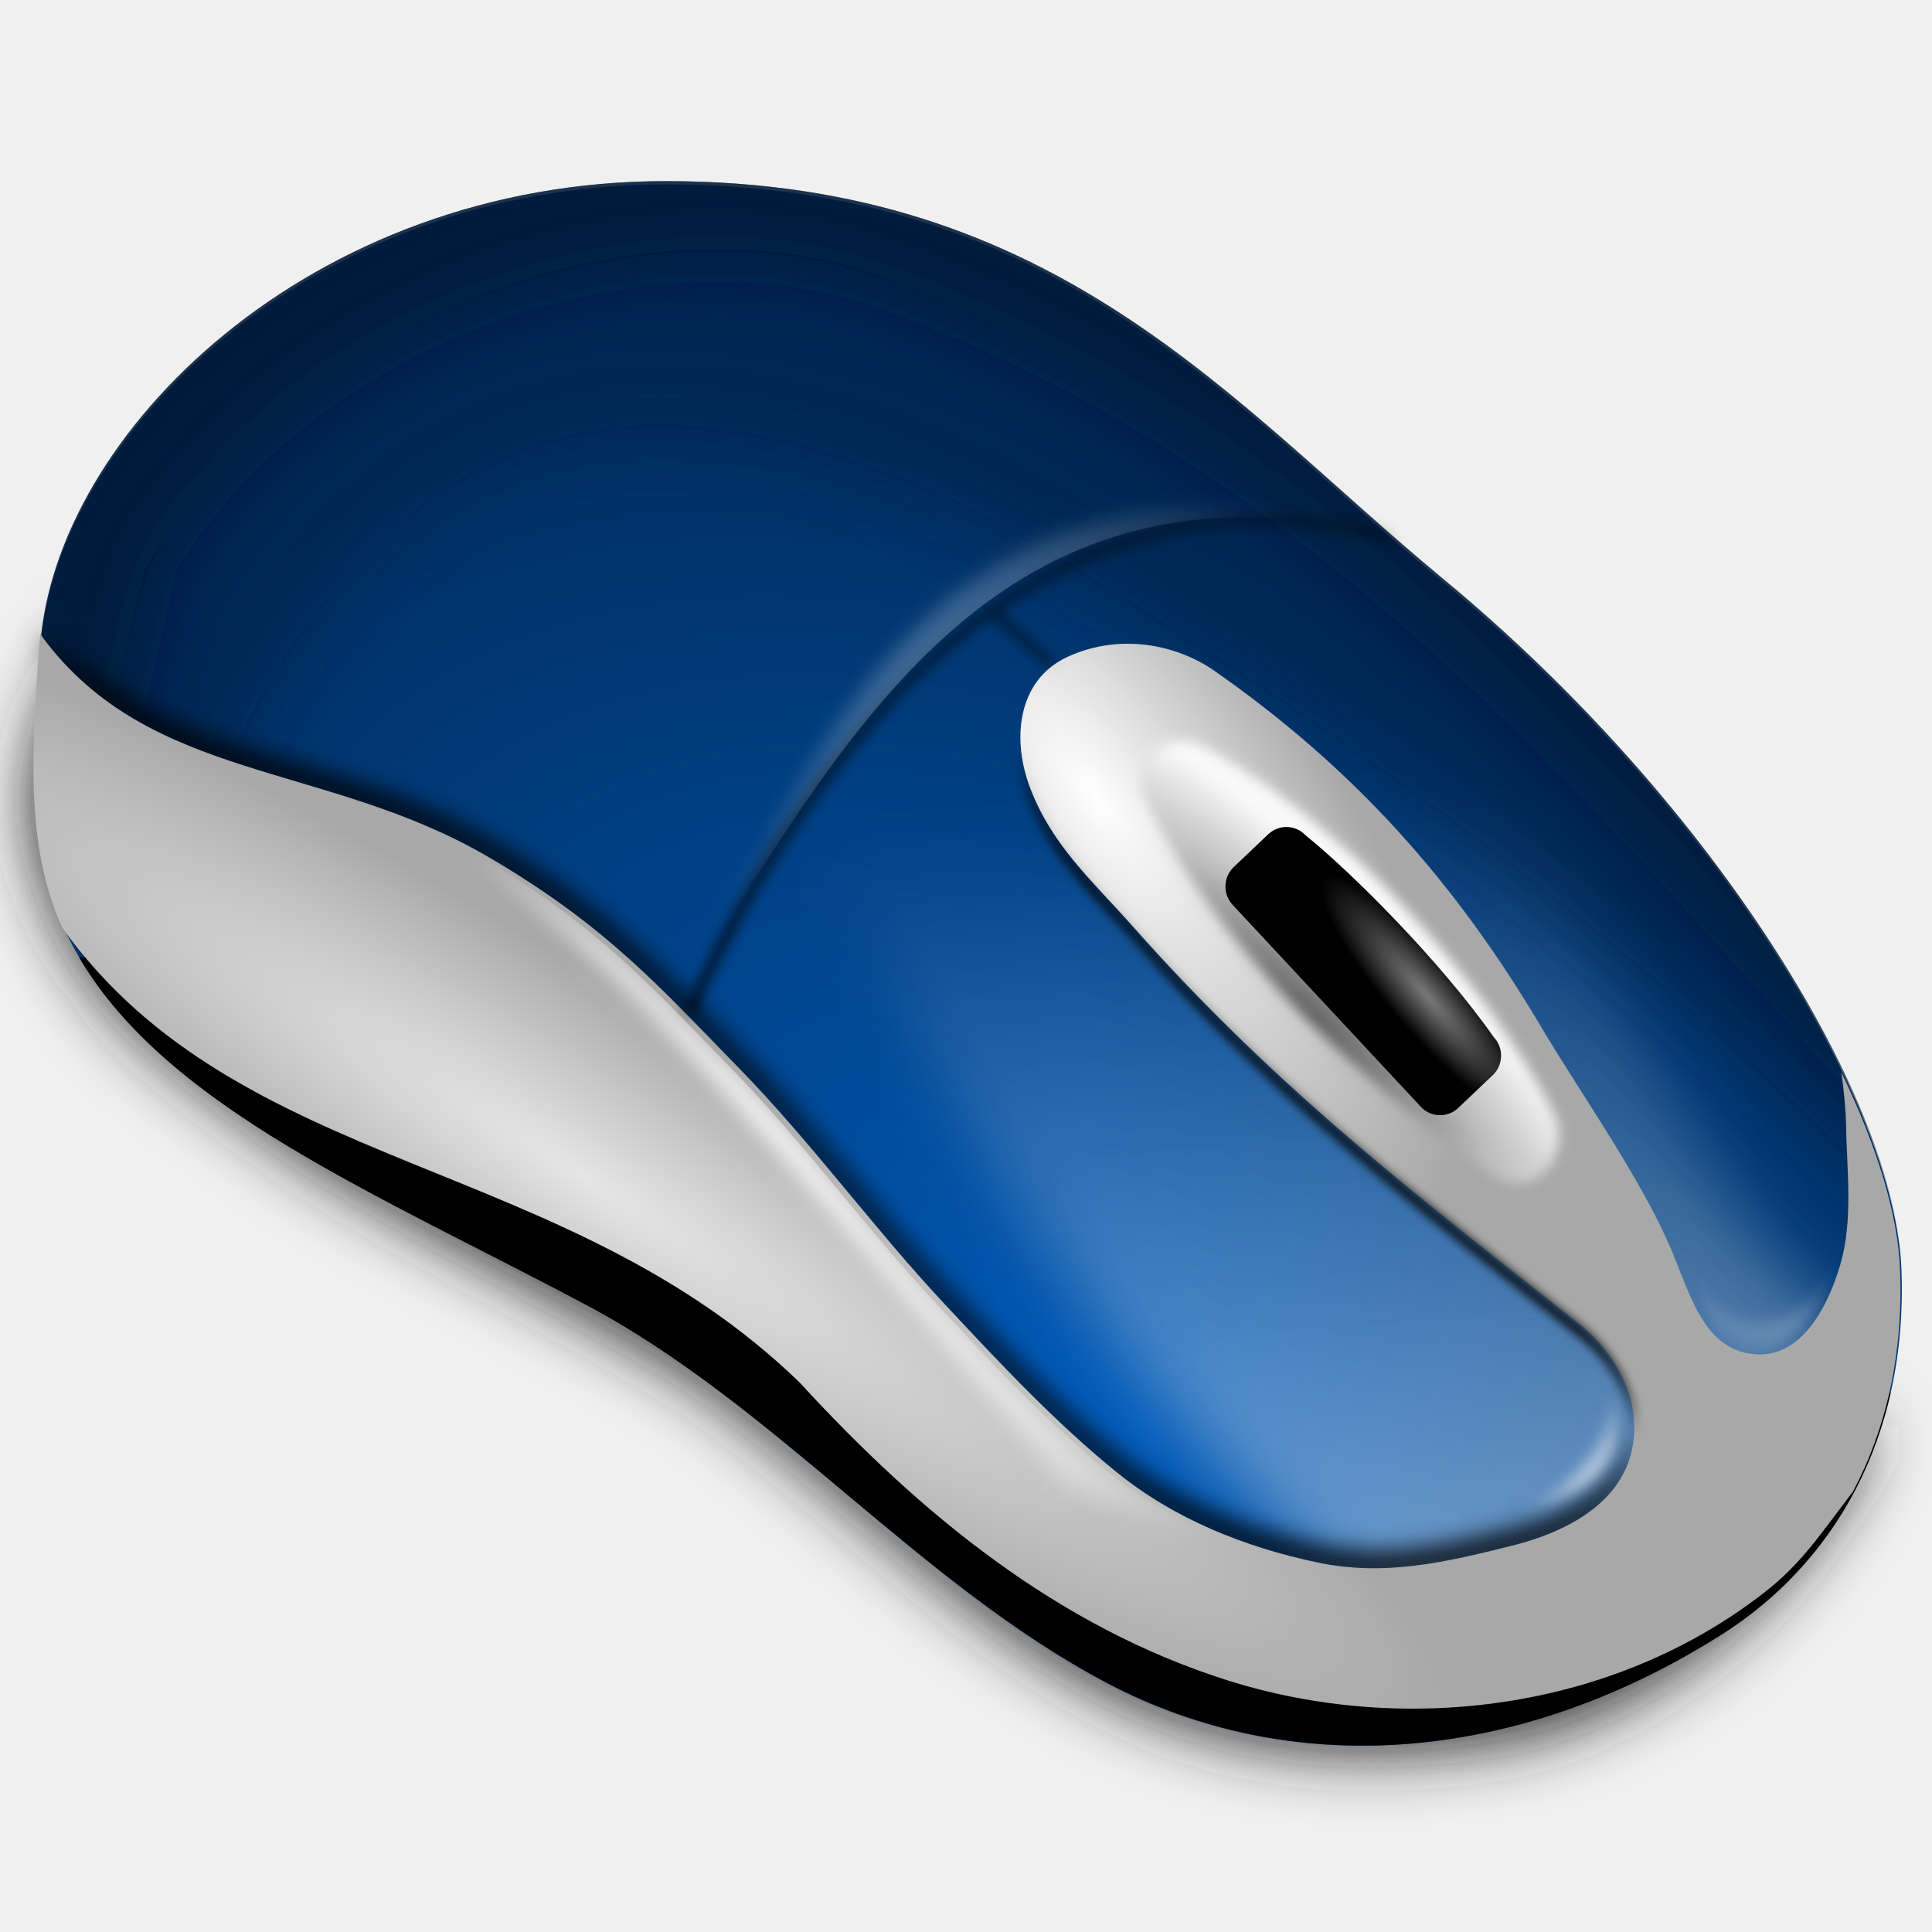
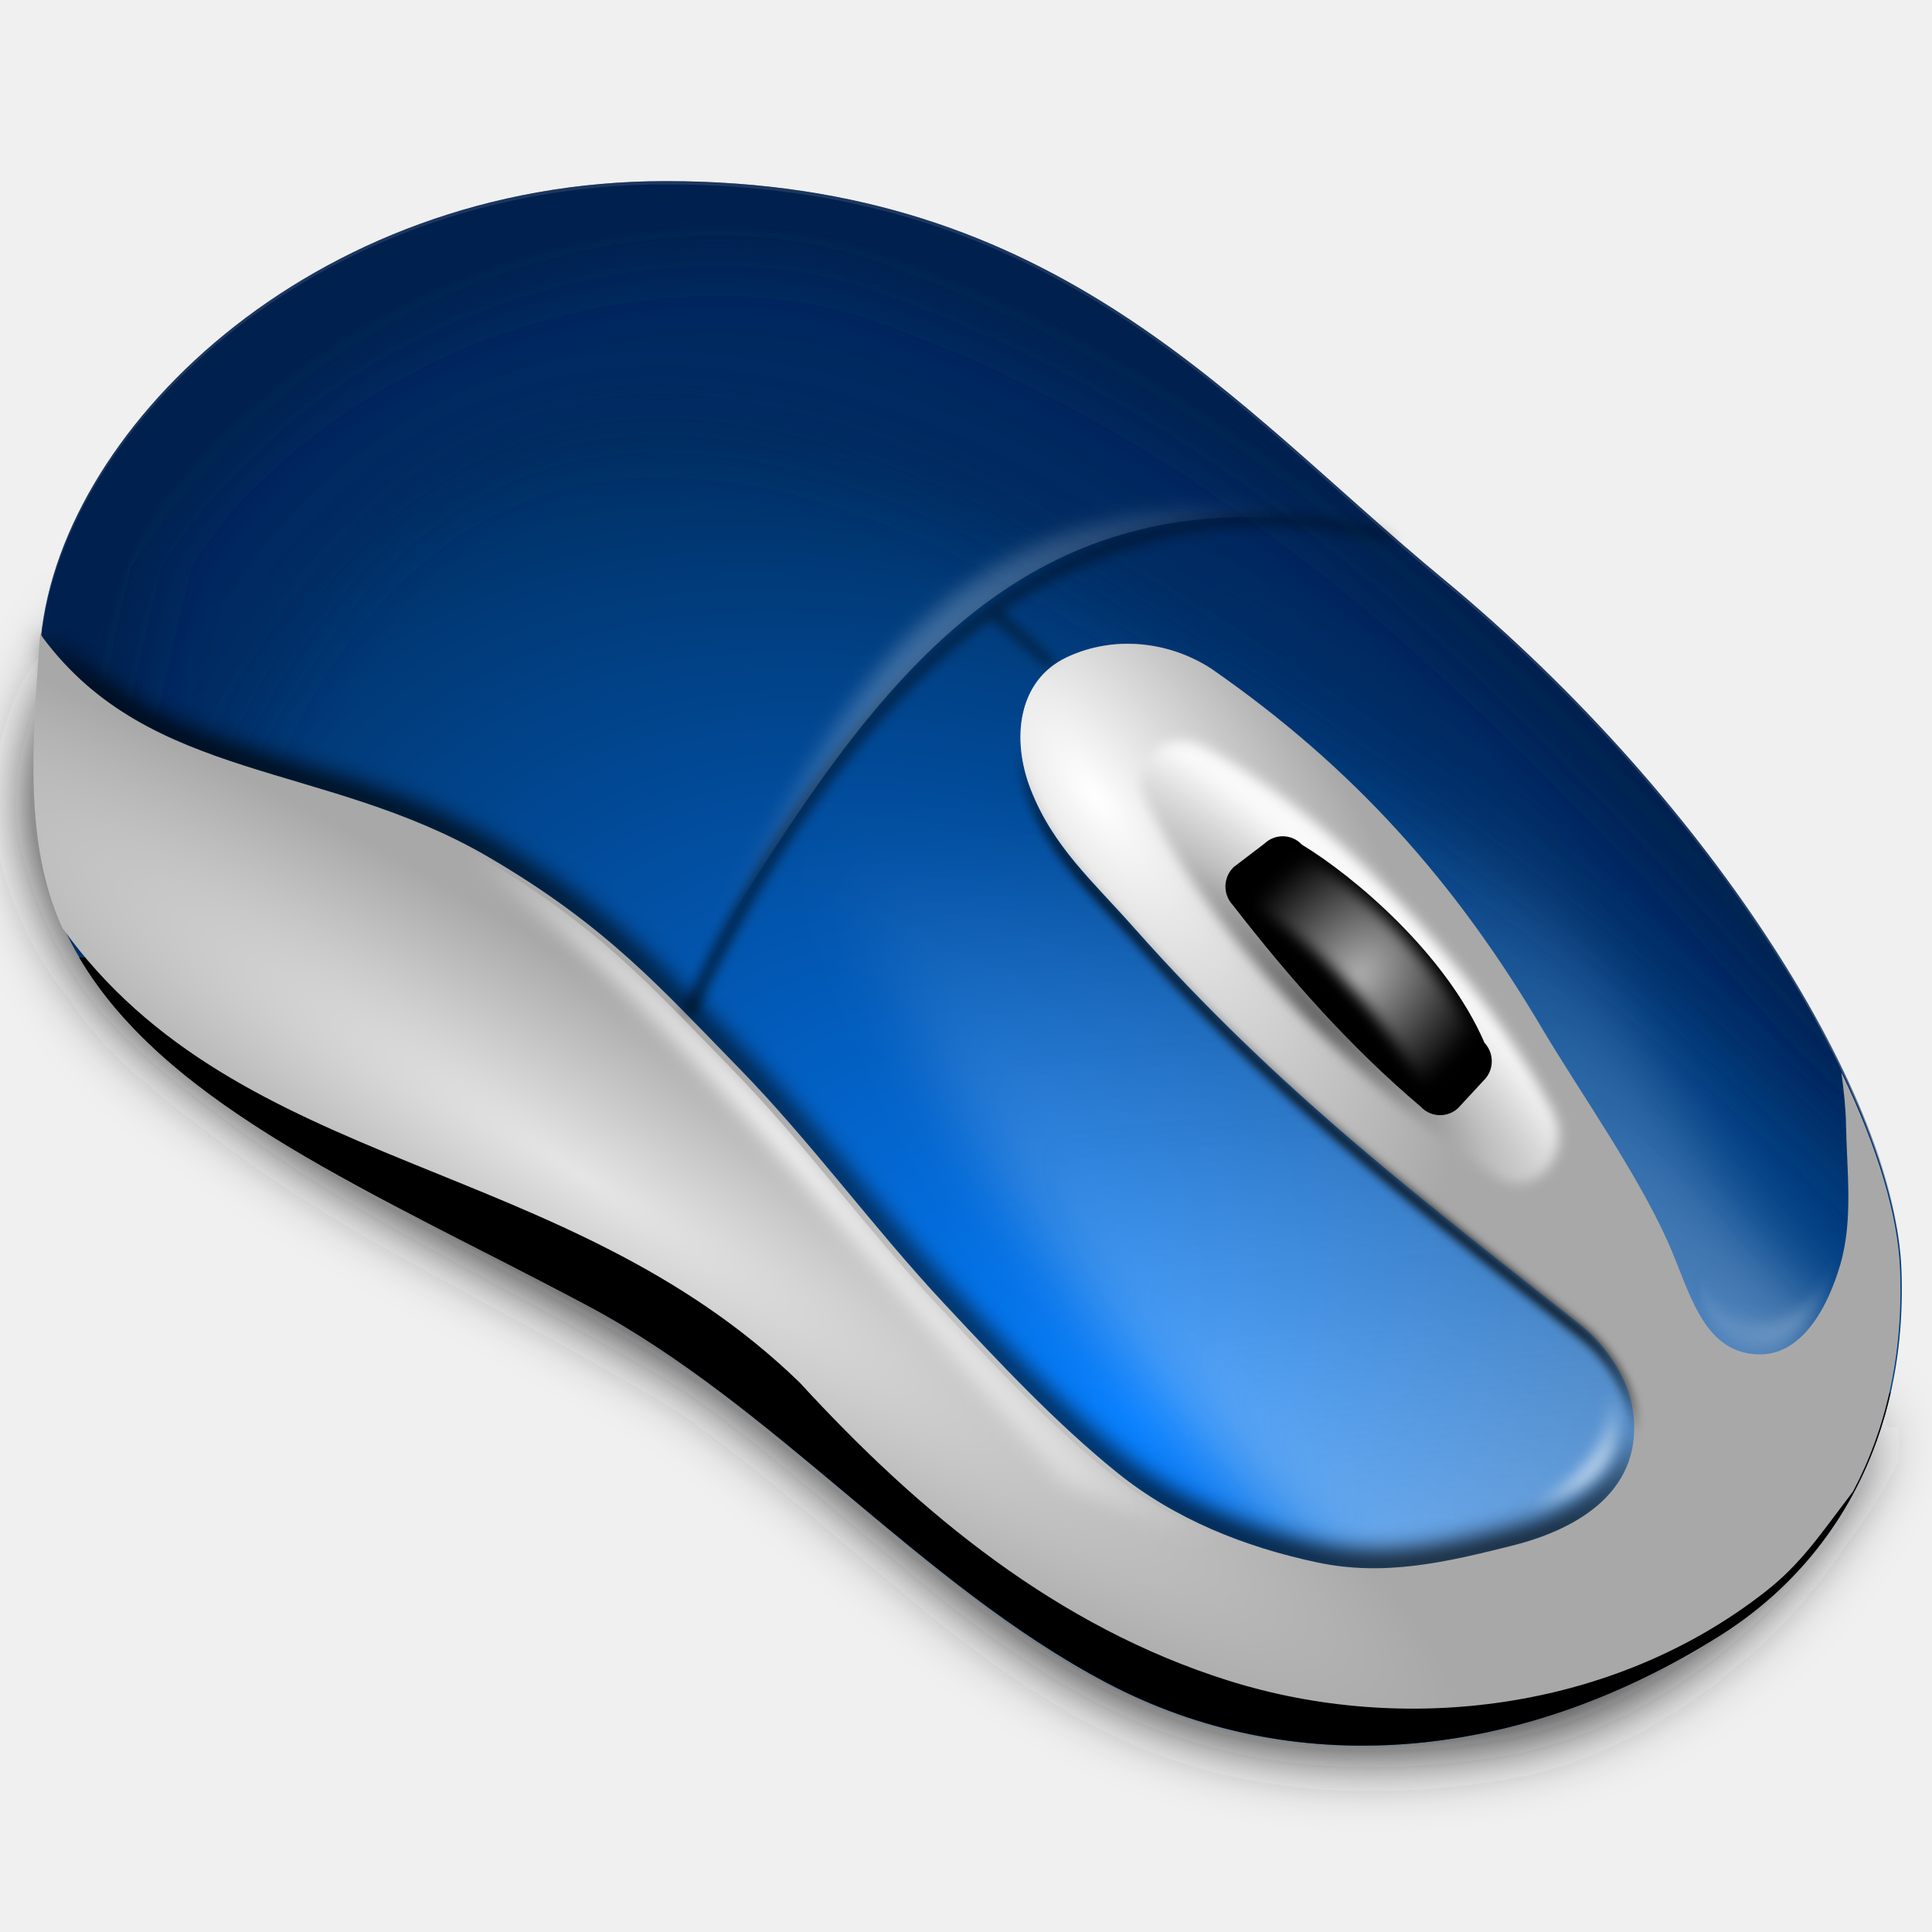
<svg xmlns="http://www.w3.org/2000/svg" xmlns:xlink="http://www.w3.org/1999/xlink" id="svg2" width="128" height="128" version="1.0">
  <defs id="defs5">
    <linearGradient id="linearGradient5068">
      <stop style="stop-color:#ffffff;stop-opacity:1;" offset="0" id="stop5070" />
      <stop style="stop-color:#ffffff;stop-opacity:0;" offset="1" id="stop5072" />
    </linearGradient>
    <linearGradient id="linearGradient4946">
      <stop style="stop-color:#ffffff;stop-opacity:1;" offset="0" id="stop4948" />
      <stop style="stop-color:#ffffff;stop-opacity:0;" offset="1" id="stop4950" />
    </linearGradient>
    <linearGradient id="linearGradient4688">
      <stop style="stop-color:#ffffff;stop-opacity:1;" offset="0" id="stop4690" />
      <stop style="stop-color:#fcfcfc;stop-opacity:0" offset="1" id="stop4692" />
-     </linearGradient>
-     <linearGradient id="linearGradient4672">
-       <stop style="stop-color:#ffffff;stop-opacity:1;" offset="0" id="stop4674" />
-       <stop style="stop-color:#ffffff;stop-opacity:0;" offset="1" id="stop4676" />
    </linearGradient>
    <linearGradient id="linearGradient4591">
      <stop style="stop-color:#ffffff;stop-opacity:1;" offset="0" id="stop4593" />
      <stop style="stop-color:#ffffff;stop-opacity:0;" offset="1" id="stop4595" />
    </linearGradient>
    <linearGradient id="linearGradient4461">
      <stop id="stop4463" offset="0" style="stop-color:#5a5a5a;stop-opacity:1;" />
      <stop style="stop-color:#bebebe;stop-opacity:1;" offset="0.5" id="stop4467" />
      <stop id="stop4465" offset="1" style="stop-color:#f9f9f9;stop-opacity:1;" />
    </linearGradient>
    <linearGradient id="linearGradient4254">
      <stop style="stop-color:#040404;stop-opacity:0.662;" offset="0" id="stop4256" />
      <stop style="stop-color:#000000;stop-opacity:0;" offset="1" id="stop4258" />
    </linearGradient>
    <linearGradient id="linearGradient4238">
-       <stop style="stop-color:#005ab9;stop-opacity:1;" offset="0" id="stop4240" />
+       <stop style="stop-color:#047eff;stop-opacity:1;" offset="0" id="stop4240" />
      <stop style="stop-color:#002f62;stop-opacity:1;" offset="1" id="stop4242" />
    </linearGradient>
    <linearGradient id="linearGradient4230">
      <stop style="stop-color:#ffffff;stop-opacity:1;" offset="0" id="stop4232" />
      <stop style="stop-color:#ffffff;stop-opacity:0;" offset="1" id="stop4234" />
    </linearGradient>
    <linearGradient id="linearGradient3147">
      <stop style="stop-color:#e5e5e5;stop-opacity:1;" offset="0" id="stop3149" />
      <stop style="stop-color:#a8a8a8;stop-opacity:1;" offset="1" id="stop3151" />
    </linearGradient>
    <filter id="filter4209">
      <feGaussianBlur stdDeviation="3.043" id="feGaussianBlur4211" />
    </filter>
    <clipPath clipPathUnits="userSpaceOnUse" id="clipPath4224">
      <path id="path4226" d="M 210.89,49.403 C 217.78,64.274 237.296,71.992 257.174,82.463 C 273.732,91.185 286.562,106.882 303.111,115.524 C 319.24,123.946 339.057,122.79 357.399,111.348 C 367.339,105.147 373.991,94.159 373.408,79.331 C 372.874,65.163 357.433,39.241 332.769,19.06 C 314.27,3.924 298.794,-15.674 264.135,-15.674 C 232.563,-15.674 210.083,6.529 208.802,25.043 C 208.242,33.138 207.499,42.085 210.89,49.403 z " style="fill:#00316e;fill-opacity:1;fill-rule:evenodd;stroke:none;stroke-width:0.4;stroke-linecap:butt;stroke-linejoin:miter;stroke-miterlimit:4;stroke-dasharray:none;stroke-opacity:1" />
    </clipPath>
    <filter id="filter4250">
      <feGaussianBlur stdDeviation="0.536" id="feGaussianBlur4252" />
    </filter>
    <filter id="filter4391">
      <feGaussianBlur stdDeviation="0.824" id="feGaussianBlur4393" />
    </filter>
    <filter id="filter4447">
      <feGaussianBlur stdDeviation="0.419" id="feGaussianBlur4449" />
    </filter>
    <filter id="filter4577">
      <feGaussianBlur stdDeviation="0.653" id="feGaussianBlur4579" />
    </filter>
    <filter id="filter4631">
      <feGaussianBlur stdDeviation="0.923" id="feGaussianBlur4633" />
    </filter>
    <clipPath clipPathUnits="userSpaceOnUse" id="clipPath4639">
      <path id="path4641" d="M 176.107,54.967 C 176.048,55.436 176.014,55.908 175.982,56.373 C 175.422,64.469 174.654,73.43 178.044,80.748 C 179.933,84.824 182.793,88.356 186.326,91.561 C 187.094,91.739 187.86,91.885 188.638,91.998 C 211.262,95.281 227.536,103.592 243.263,120.561 C 253.9,132.038 266.062,141.948 281.169,146.654 C 296.722,151.5 315.189,149.308 328.65,138.879 C 331.824,136.42 333.391,134.029 336.419,130.092 C 339.315,124.68 340.871,118.154 340.576,110.654 C 340.399,105.977 338.609,100.014 335.388,93.404 C 335.602,95.009 335.771,96.551 335.794,97.904 C 335.866,101.991 336.445,106.306 335.294,110.217 C 334.231,113.833 331.945,118.284 327.919,118.092 C 323.036,117.859 321.936,112.42 320.044,108.248 C 317.319,102.235 312.511,95.488 309.081,89.833 C 301.27,76.689 292.202,66.677 279.669,58.061 C 275.942,55.66 271.043,55.124 266.888,57.061 C 262.542,59.086 261.974,64.254 263.701,68.623 C 265.685,73.644 269.163,76.626 272.794,80.686 C 285.604,95.002 298.332,104.559 312.294,115.498 C 314.536,117.255 316.55,120.202 316.951,122.967 C 317.951,129.861 312.351,133.333 306.263,134.842 C 300.5,136.271 295.025,137.565 289.044,136.311 C 282.645,134.969 276.451,132.54 271.326,128.436 C 265.839,124.042 260.9,118.796 256.044,113.654 C 249.744,106.984 244.3,99.521 237.857,92.998 C 231.012,86.069 226.186,80.584 215.701,74.529 C 201.304,66.216 185.838,67.991 176.326,55.342 C 176.246,55.219 176.177,55.096 176.107,54.967 z " style="fill:url(#radialGradient4643);fill-opacity:1;fill-rule:evenodd;stroke:none;stroke-width:1px;stroke-linecap:butt;stroke-linejoin:miter;stroke-opacity:1" />
    </clipPath>
    <radialGradient xlink:href="#linearGradient3147" id="radialGradient4643" gradientUnits="userSpaceOnUse" gradientTransform="matrix(0.9345265,0.5912311,-0.1008873,0.159467,3.744988,-78.70821)" cx="255.837" cy="187.2" fx="255.837" fy="187.2" r="82.561" />
    <radialGradient xlink:href="#linearGradient4591" id="radialGradient4645" gradientUnits="userSpaceOnUse" gradientTransform="matrix(0.8660254,-0.5,1.022973,1.771842,117.6853,-70.40122)" cx="19.813" cy="104.047" fx="19.813" fy="104.047" r="33.078" />
    <filter id="filter4728">
      <feGaussianBlur stdDeviation="2.919" id="feGaussianBlur4730" />
    </filter>
    <radialGradient xlink:href="#linearGradient4591" id="radialGradient4732" gradientUnits="userSpaceOnUse" gradientTransform="matrix(0.8660254,-0.5,1.022973,1.771842,117.6853,-70.40122)" cx="19.813" cy="104.047" fx="19.813" fy="104.047" r="33.078" />
    <filter id="filter4778">
      <feGaussianBlur stdDeviation="1.008" id="feGaussianBlur4780" />
    </filter>
    <filter id="filter4932">
      <feGaussianBlur stdDeviation="0.824" id="feGaussianBlur4934" />
    </filter>
    <clipPath clipPathUnits="userSpaceOnUse" id="clipPath4942">
      <path style="opacity:0.161;fill:#ffffff;fill-opacity:1;fill-rule:evenodd;stroke:none;stroke-width:1px;stroke-linecap:butt;stroke-linejoin:miter;stroke-opacity:1;filter:url(#filter4778)" d="M 308.087,84.793 C 308.13,57.817 323.591,30.857 368.129,46.405 C 335.709,40.636 322.519,62.894 308.087,84.793 z " id="path4944" />
    </clipPath>
    <radialGradient xlink:href="#linearGradient4946" id="radialGradient4952" cx="337.76" cy="55.92" fx="337.76" fy="55.92" r="30.021" gradientTransform="matrix(0.8813559,-0.665933,0.4238552,0.5247865,12.64822,255.9515)" gradientUnits="userSpaceOnUse" />
    <filter x="-0.1" width="1.201" y="-0.091" height="1.181" id="filter5076">
      <feGaussianBlur stdDeviation="0.568" id="feGaussianBlur5078" />
    </filter>
    <filter id="filter5102">
      <feGaussianBlur stdDeviation="2.991" id="feGaussianBlur5104" />
    </filter>
    <radialGradient xlink:href="#linearGradient4238" id="radialGradient5127" gradientUnits="userSpaceOnUse" gradientTransform="matrix(0.5063199,-0.6738664,1.061737,0.7977524,-9.684153,187.4823)" cx="262.32" cy="141.605" fx="262.32" fy="141.605" r="82.562" />
    <linearGradient xlink:href="#linearGradient4688" id="linearGradient5129" gradientUnits="userSpaceOnUse" gradientTransform="translate(13.78023,4.921511)" x1="312.94" y1="224.073" x2="299.756" y2="62.698" />
    <radialGradient xlink:href="#linearGradient3147" id="radialGradient5131" gradientUnits="userSpaceOnUse" gradientTransform="matrix(0.9345265,0.5912311,-0.1008873,0.159467,3.744988,-78.70821)" cx="255.837" cy="187.2" fx="255.837" fy="187.2" r="82.561" />
    <linearGradient xlink:href="#linearGradient4254" id="linearGradient5133" gradientUnits="userSpaceOnUse" x1="237.151" y1="83.171" x2="344.373" y2="14.144" />
    <radialGradient xlink:href="#linearGradient4230" id="radialGradient5135" gradientUnits="userSpaceOnUse" gradientTransform="matrix(0.606588,0.8391348,-0.3399232,0.2457214,130.9978,-175.7263)" cx="269.998" cy="74.769" fx="269.998" fy="74.769" r="45.891" />
    <radialGradient xlink:href="#linearGradient4461" id="radialGradient5137" gradientUnits="userSpaceOnUse" gradientTransform="matrix(1.704066,1.602634,-0.406546,0.4322767,-212.5787,-689.7969)" cx="387.149" cy="381.544" fx="387.149" fy="381.544" r="21.736" />
    <radialGradient xlink:href="#linearGradient4591" id="radialGradient5139" gradientUnits="userSpaceOnUse" gradientTransform="matrix(0.8660254,-0.5,1.022973,1.771842,117.6853,-70.40122)" cx="19.813" cy="104.047" fx="19.813" fy="104.047" r="33.078" />
-     <radialGradient xlink:href="#linearGradient4672" id="radialGradient5141" gradientUnits="userSpaceOnUse" gradientTransform="matrix(-0.5041976,0.4409937,-1.903157,-2.175921,857.6018,580.4139)" cx="142.767" cy="255.82" fx="142.767" fy="255.82" r="4.79" />
    <radialGradient xlink:href="#linearGradient4946" id="radialGradient5143" gradientUnits="userSpaceOnUse" gradientTransform="matrix(0.8813559,-0.665933,0.4238552,0.5247865,12.64822,255.9515)" cx="337.76" cy="55.92" fx="337.76" fy="55.92" r="30.021" />
    <radialGradient xlink:href="#linearGradient5068" id="radialGradient5145" gradientUnits="userSpaceOnUse" gradientTransform="matrix(0.9113193,0.4117003,-1.000236,2.214072,160.1364,-288.9934)" cx="313.186" cy="132.332" fx="313.186" fy="132.332" r="5.658" />
    <radialGradient xlink:href="#linearGradient5068" id="radialGradient5147" gradientUnits="userSpaceOnUse" gradientTransform="matrix(0.9113193,0.4117003,-1.000236,2.214072,160.1364,-288.9934)" cx="308.55" cy="130.908" fx="308.55" fy="130.908" r="5.658" />
    <filter id="filter5260">
      <feGaussianBlur stdDeviation="0.422" id="feGaussianBlur5262" />
    </filter>
    <clipPath clipPathUnits="userSpaceOnUse" id="clipPath5266">
      <path style="fill:url(#radialGradient5270);fill-opacity:1;fill-rule:evenodd;stroke:none;stroke-width:1px;stroke-linecap:butt;stroke-linejoin:miter;stroke-opacity:1" d="M 176.107,54.967 C 176.048,55.436 176.014,55.908 175.982,56.373 C 175.422,64.469 174.654,73.43 178.044,80.748 C 179.933,84.824 182.793,88.356 186.326,91.561 C 187.094,91.739 187.86,91.885 188.638,91.998 C 211.262,95.281 227.536,103.592 243.263,120.561 C 253.9,132.038 266.062,141.948 281.169,146.654 C 296.722,151.5 315.189,149.308 328.65,138.879 C 331.824,136.42 333.391,134.029 336.419,130.092 C 339.315,124.68 340.871,118.154 340.576,110.654 C 340.399,105.977 338.609,100.014 335.388,93.404 C 335.602,95.009 335.771,96.551 335.794,97.904 C 335.866,101.991 336.445,106.306 335.294,110.217 C 334.231,113.833 331.945,118.284 327.919,118.092 C 323.036,117.859 321.936,112.42 320.044,108.248 C 317.319,102.235 312.511,95.488 309.081,89.833 C 301.27,76.689 292.202,66.677 279.669,58.061 C 275.942,55.66 271.043,55.124 266.888,57.061 C 262.542,59.086 261.974,64.254 263.701,68.623 C 265.685,73.644 269.163,76.626 272.794,80.686 C 285.604,95.002 298.332,104.559 312.294,115.498 C 314.536,117.255 316.55,120.202 316.951,122.967 C 317.951,129.861 312.351,133.333 306.263,134.842 C 300.5,136.271 295.025,137.565 289.044,136.311 C 282.645,134.969 276.451,132.54 271.326,128.436 C 265.839,124.042 260.9,118.796 256.044,113.654 C 249.744,106.984 244.3,99.521 237.857,92.998 C 231.012,86.069 226.186,80.584 215.701,74.529 C 201.304,66.216 185.838,67.991 176.326,55.342 C 176.246,55.219 176.177,55.096 176.107,54.967 z " id="path5268" />
    </clipPath>
    <radialGradient xlink:href="#linearGradient3147" id="radialGradient5270" gradientUnits="userSpaceOnUse" gradientTransform="matrix(0.9345265,0.5912311,-0.1008873,0.159467,3.744988,-78.70821)" cx="255.837" cy="187.2" fx="255.837" fy="187.2" r="82.561" />
+     <radialGradient xlink:href="#linearGradient4230" id="radialGradient3265" cx="292.727" cy="84.858" fx="292.727" fy="84.858" r="11.291" gradientTransform="matrix(0.7433334,0.6622078,-0.905171,0.9957695,151.9443,-193.487)" gradientUnits="userSpaceOnUse" />
+     <filter id="filter3275">
+       <feGaussianBlur stdDeviation="0.611" id="feGaussianBlur3277" />
+     </filter>
+     <radialGradient xlink:href="#linearGradient4230" id="radialGradient3280" gradientUnits="userSpaceOnUse" gradientTransform="matrix(0.7433334,0.6622078,-0.905171,0.9957695,151.9443,-193.487)" cx="292.727" cy="84.858" fx="292.727" fy="84.858" r="11.291" />
  </defs>
-   <g id="g5106" transform="matrix(0.7491313,0,0,0.7567258,-129.2521,0.3673165)">
-     <path id="path5084" d="M 175.206,70.029 C 175.206,70.029 176.086,79.655 182.096,86.762 C 186.421,91.877 194.225,96.995 199.644,100.89 C 211.69,108.212 222.121,113.042 234.264,120.228 C 259.365,138.548 269.661,157.031 304.736,151.954 C 318.529,150.116 332.885,137.959 338.202,124.394 L 312.024,127.118 C 312.024,127.118 235.423,110.276 214.578,79.872 C 178.811,27.702 175.176,69.309 175.206,70.029 z " style="fill:#282828;fill-opacity:1;fill-rule:evenodd;stroke:none;stroke-width:1px;stroke-linecap:butt;stroke-linejoin:miter;stroke-opacity:1;filter:url(#filter5102)" />
-     <path id="path2169" d="M 178.178,80.737 C 185.068,95.608 204.584,103.326 224.462,113.797 C 241.02,122.519 253.85,138.216 270.399,146.857 C 286.528,155.28 306.345,154.124 324.687,142.681 C 334.627,136.481 341.279,125.492 340.695,110.665 C 340.161,96.497 324.721,70.575 300.056,50.394 C 281.557,35.258 266.082,15.66 231.422,15.66 C 199.851,15.66 177.371,37.863 176.09,56.377 C 175.529,64.472 174.787,73.419 178.178,80.737 z " style="fill:url(#radialGradient5127);fill-opacity:1;fill-rule:evenodd;stroke:none;stroke-width:0.4;stroke-linecap:butt;stroke-linejoin:miter;stroke-miterlimit:4;stroke-dasharray:none;stroke-opacity:1" />
-     <path id="path3163" d="M 179.538,83.343 C 187.4,96.544 205.793,103.971 224.475,113.812 C 241.033,122.533 253.864,138.202 270.413,146.843 C 286.542,155.266 306.351,154.13 324.694,142.687 C 332.057,138.093 337.606,130.868 339.756,121.406 L 317.694,140.249 L 282.756,140.749 L 247.819,111.687 L 210.413,83.656 C 210.413,83.656 193.665,83.296 179.538,83.343 z " style="fill:#000000;fill-opacity:1;fill-rule:evenodd;stroke:none;stroke-width:1px;stroke-linecap:butt;stroke-linejoin:miter;stroke-opacity:1" />
-     <path id="path4686" d="M 235.248,45.421 C 232.139,42.312 224.414,37.051 233.28,41.484 C 319.975,36.087 303.648,89.322 335.857,115.982 C 339.611,120.341 310.595,139.636 293.689,140.322 C 265.823,116.783 248.38,86.684 235.248,45.421 z " style="fill:url(#linearGradient5129);fill-opacity:1;fill-rule:evenodd;stroke:none;stroke-width:1px;stroke-linecap:butt;stroke-linejoin:miter;stroke-opacity:1;filter:url(#filter4728)" />
+   <g id="g5106" transform="matrix(0.7491313,0,0,0.7567258,-129.2521,0.367313)">
+     <path id="path5084" d="M 175.206,70.029 C 175.206,70.029 176.086,79.655 182.096,86.762 C 186.421,91.877 194.225,96.995 199.644,100.89 C 211.69,108.212 222.121,113.042 234.264,120.228 C 259.365,138.548 269.661,157.031 304.736,151.954 C 318.529,150.116 332.885,137.959 338.202,124.394 L 312.024,127.118 C 312.024,127.118 235.423,110.276 214.578,79.872 C 178.811,27.702 175.176,69.309 175.206,70.029 z" style="fill:#282828;fill-opacity:1;fill-rule:evenodd;stroke:none;stroke-width:1px;stroke-linecap:butt;stroke-linejoin:miter;stroke-opacity:1;filter:url(#filter5102)" />
+     <path id="path2169" d="M 178.178,80.737 C 185.068,95.608 204.584,103.326 224.462,113.797 C 241.02,122.519 253.85,138.216 270.399,146.857 C 286.528,155.28 306.345,154.124 324.687,142.681 C 334.627,136.481 341.279,125.492 340.695,110.665 C 340.161,96.497 324.721,70.575 300.056,50.394 C 281.557,35.258 266.082,15.66 231.422,15.66 C 199.851,15.66 177.371,37.863 176.09,56.377 C 175.529,64.472 174.787,73.419 178.178,80.737 z" style="fill:url(#radialGradient5127);fill-opacity:1;fill-rule:evenodd;stroke:none;stroke-width:0.4;stroke-linecap:butt;stroke-linejoin:miter;stroke-miterlimit:4;stroke-dasharray:none;stroke-opacity:1" />
+     <path id="path3163" d="M 179.538,83.343 C 187.4,96.544 205.793,103.971 224.475,113.812 C 241.033,122.533 253.864,138.202 270.413,146.843 C 286.542,155.266 306.351,154.13 324.694,142.687 C 332.057,138.093 337.606,130.868 339.756,121.406 L 317.694,140.249 L 282.756,140.749 L 247.819,111.687 L 210.413,83.656 C 210.413,83.656 193.665,83.296 179.538,83.343 z" style="fill:#000000;fill-opacity:1;fill-rule:evenodd;stroke:none;stroke-width:1px;stroke-linecap:butt;stroke-linejoin:miter;stroke-opacity:1" />
+     <path id="path4686" d="M 235.248,45.421 C 232.139,42.312 224.414,37.051 233.28,41.484 C 319.975,36.087 303.648,89.322 335.857,115.982 C 339.611,120.341 310.595,139.636 293.689,140.322 C 265.823,116.783 248.38,86.684 235.248,45.421 z" style="fill:url(#linearGradient5129);fill-opacity:1;fill-rule:evenodd;stroke:none;stroke-width:1px;stroke-linecap:butt;stroke-linejoin:miter;stroke-opacity:1;filter:url(#filter4728)" />
    <g transform="translate(-32.71232,31.04546)" clip-path="url(#clipPath4224)" id="g4215">
-       <path id="path4213" d="M 220.484,49.358 C 233.99,9.917 255.398,-4.054 293.322,14.908 C 334.713,39.498 360.536,60.092 386.831,89.715 C 398.968,47.718 354.393,5.721 315.961,-36.276 L 215.562,-39.229 C 183.409,-28.805 197.769,-7.648 196.86,9.986 L 220.484,49.358 z " style="opacity:0.608;fill:#00204c;fill-opacity:1;fill-rule:evenodd;stroke:none;stroke-width:1px;stroke-linecap:butt;stroke-linejoin:miter;stroke-opacity:1;filter:url(#filter4209)" />
-       <path style="opacity:0.707;fill:#001633;fill-opacity:1;fill-rule:evenodd;stroke:none;stroke-width:1px;stroke-linecap:butt;stroke-linejoin:miter;stroke-opacity:1;filter:url(#filter4209)" d="M 213.594,43.452 L 219.44,18.219 C 235.219,-6.179 266.583,-12.527 283.479,-5.763 C 323.228,8.314 348.801,40.748 372.066,66.091 C 375.599,27.896 337.049,-2.737 314.977,-36.276 L 214.578,-39.229 L 195.876,9.986 L 213.594,43.452 z " id="path3170" />
+       <path id="path4213" d="M 220.484,49.358 C 233.99,9.917 255.398,-4.054 293.322,14.908 C 334.713,39.498 360.536,60.092 386.831,89.715 C 398.968,47.718 354.393,5.721 315.961,-36.276 L 215.562,-39.229 C 183.409,-28.805 197.769,-7.648 196.86,9.986 L 220.484,49.358 z" style="opacity:0.608;fill:#00275e;fill-opacity:1;fill-rule:evenodd;stroke:none;stroke-width:1px;stroke-linecap:butt;stroke-linejoin:miter;stroke-opacity:1;filter:url(#filter4209)" />
+       <path style="opacity:0.707;fill:#001f47;fill-opacity:1;fill-rule:evenodd;stroke:none;stroke-width:1px;stroke-linecap:butt;stroke-linejoin:miter;stroke-opacity:1;filter:url(#filter4209)" d="M 213.594,43.452 L 219.44,18.219 C 235.219,-6.179 266.583,-12.527 283.479,-5.763 C 323.228,8.314 348.801,40.748 372.066,66.091 C 375.599,27.896 337.049,-2.737 314.977,-36.276 L 214.578,-39.229 L 195.876,9.986 L 213.594,43.452 z" id="path3170" />
    </g>
-     <path style="fill:#000000;fill-opacity:1;fill-rule:evenodd;stroke:none;stroke-width:1px;stroke-linecap:butt;stroke-linejoin:miter;stroke-opacity:1;filter:url(#filter4391)" d="M 2.719 42.219 L 2.781 42.5 C 2.833 42.598 2.878 42.719 2.938 42.812 C 10.063 52.384 21.652 51.022 32.438 57.312 C 40.293 61.894 43.903 66.038 49.031 71.281 C 53.858 76.217 57.937 81.89 62.656 86.938 C 66.294 90.828 69.983 94.8 74.094 98.125 C 77.933 101.231 82.581 103.047 87.375 104.062 C 91.855 105.011 95.964 104.05 100.281 102.969 C 104.699 101.862 108.743 99.336 108.312 94.438 C 107.873 98.357 104.223 100.45 100.281 101.438 C 95.964 102.519 91.855 103.511 87.375 102.562 C 82.581 101.547 77.933 99.7 74.094 96.594 C 69.983 93.269 66.294 89.297 62.656 85.406 C 57.937 80.358 53.858 74.717 49.031 69.781 C 43.903 64.538 40.293 60.394 32.438 55.812 C 23.895 50.83 14.839 50.621 7.906 46 C 7.721 45.885 7.563 45.746 7.375 45.625 C 5.784 44.605 4.117 43.386 2.719 42.219 z " transform="matrix(1.334879,0,0,1.321483,172.536,-0.4854024)" id="path4334" />
-     <path id="path3142" d="M 176.107,54.967 C 176.048,55.436 176.014,55.908 175.982,56.373 C 175.422,64.469 174.654,73.43 178.044,80.748 C 193.693,102.368 222.472,100.59 243.263,120.561 C 253.9,132.038 266.062,141.948 281.169,146.654 C 296.722,151.5 315.189,149.308 328.65,138.879 C 331.824,136.42 333.391,134.029 336.419,130.092 C 339.315,124.68 340.871,118.154 340.576,110.654 C 340.399,105.977 338.609,100.014 335.388,93.404 C 335.602,95.009 335.771,96.551 335.794,97.904 C 335.866,101.991 336.445,106.306 335.294,110.217 C 334.231,113.833 331.945,118.284 327.919,118.092 C 323.036,117.859 321.936,112.42 320.044,108.248 C 317.319,102.235 312.511,95.488 309.081,89.833 C 301.27,76.689 292.202,66.677 279.669,58.061 C 275.942,55.66 271.043,55.124 266.888,57.061 C 262.542,59.086 261.974,64.254 263.701,68.623 C 265.685,73.644 269.163,76.626 272.794,80.686 C 285.604,95.002 298.332,104.559 312.294,115.498 C 314.536,117.255 316.55,120.202 316.951,122.967 C 317.951,129.861 312.351,133.333 306.263,134.842 C 300.5,136.271 295.025,137.565 289.044,136.311 C 282.645,134.969 276.451,132.54 271.326,128.436 C 265.839,124.042 260.9,118.796 256.044,113.654 C 249.744,106.984 244.3,99.521 237.857,92.998 C 231.012,86.069 226.186,80.584 215.701,74.529 C 201.304,66.216 185.838,67.991 176.326,55.342 C 176.246,55.219 176.177,55.096 176.107,54.967 z " style="fill:url(#radialGradient5131);fill-opacity:1;fill-rule:evenodd;stroke:none;stroke-width:1px;stroke-linecap:butt;stroke-linejoin:miter;stroke-opacity:1" />
-     <path id="path4269" d="M 262.922,64.9 C 262.873,66.508 263.17,68.189 263.797,69.775 C 265.781,74.795 269.259,77.778 272.891,81.837 C 285.7,96.153 298.428,105.71 312.391,116.65 C 314.632,118.406 316.646,121.354 317.047,124.118 C 317.098,124.473 317.123,124.812 317.141,125.15 C 317.172,124.507 317.15,123.833 317.047,123.118 C 316.646,120.354 314.632,117.406 312.391,115.65 C 298.428,104.71 285.7,95.153 272.891,80.837 C 269.259,76.778 265.781,73.795 263.797,68.775 C 263.301,67.521 263.004,66.192 262.922,64.9 z " style="fill:#000000;fill-opacity:1;fill-rule:evenodd;stroke:none;stroke-width:1px;stroke-linecap:butt;stroke-linejoin:miter;stroke-opacity:1;filter:url(#filter4447)" />
-     <path id="path3155" d="M 285.725,44.562 C 275.916,44.156 266.967,47.339 259.069,53.156 C 248.538,60.911 239.815,73.302 232.975,87.999 L 233.881,88.406 C 240.674,73.809 249.328,61.578 259.663,53.968 C 259.832,53.843 260.003,53.719 260.173,53.597 C 260.201,53.577 265.303,58.038 265.33,58.018 C 265.552,57.86 265.799,57.696 266.022,57.542 C 266.051,57.523 260.98,53.032 261.009,53.012 C 261.038,52.992 261.067,52.973 261.096,52.953 C 271.157,46.1 283.265,43.56 296.212,47.199 L 294.736,45.896 C 291.654,45.11 288.653,44.683 285.725,44.562 z " style="fill:url(#linearGradient5133);fill-opacity:1;fill-rule:evenodd;stroke:none;stroke-width:1px;stroke-linecap:butt;stroke-linejoin:miter;stroke-opacity:1;filter:url(#filter4250)" />
-     <path id="path4228" d="M 272.594,55.875 C 270.652,55.827 268.693,56.215 266.875,57.062 C 262.528,59.088 261.961,64.256 263.688,68.625 C 265.671,73.645 269.149,76.628 272.781,80.688 C 285.59,95.004 298.319,104.56 312.281,115.5 C 313.149,116.18 313.999,117.042 314.719,118 C 317.097,115.876 319.243,113.523 321.156,111 C 320.784,110.067 320.43,109.131 320.031,108.25 C 317.306,102.237 312.523,95.498 309.094,89.844 C 301.282,76.7 292.189,66.679 279.656,58.062 C 277.559,56.712 275.091,55.937 272.594,55.875 z M 229.375,84.594 C 230.291,108.697 249.819,128.301 274.688,130.781 C 273.527,130.063 272.387,129.298 271.312,128.438 C 265.826,124.043 260.887,118.797 256.031,113.656 C 249.731,106.986 244.287,99.523 237.844,93 C 234.852,89.971 232.237,87.239 229.375,84.594 z " style="fill:url(#radialGradient5135);fill-opacity:1;fill-rule:evenodd;stroke:none;stroke-width:1px;stroke-linecap:butt;stroke-linejoin:miter;stroke-opacity:1" />
-     <path transform="matrix(0.8489047,0,0,0.8489047,40.48744,7.644095)" id="path4451" d="M 274.794,72.504 C 273.416,69.478 276.664,65.17 281.192,67.583 C 295.43,75.17 310.014,91.309 317.233,104.842 C 319.699,109.464 315.293,114.385 311.328,111.732 C 298.399,103.082 281.879,88.059 274.794,72.504 z " style="fill:url(#radialGradient5137);fill-opacity:1;fill-rule:evenodd;stroke:none;stroke-width:1px;stroke-linecap:butt;stroke-linejoin:miter;stroke-opacity:1;filter:url(#filter4577)" />
-     <path id="rect4581" d="M 281.653,75.421 L 284.693,72.559 C 285.641,71.667 287.121,71.712 288.013,72.659 C 292.054,75.877 299.904,83.638 304.649,90.329 C 305.54,91.276 305.496,92.757 304.548,93.649 L 301.508,96.511 C 300.561,97.403 299.08,97.358 298.188,96.411 L 281.553,78.741 C 280.661,77.793 280.706,76.313 281.653,75.421 z " style="fill:#000000;fill-opacity:1;stroke:none;stroke-width:0.4;stroke-linecap:round;stroke-linejoin:round;stroke-miterlimit:4;stroke-dashoffset:1.088;stroke-opacity:1" />
-     <path transform="translate(-0.6960063,1.7427737e-8)" clip-path="url(#clipPath4639)" style="fill:url(#radialGradient5139);fill-opacity:1;fill-rule:evenodd;stroke:none;stroke-width:1px;stroke-linecap:butt;stroke-linejoin:miter;stroke-opacity:1;filter:url(#filter4631)" d="M 215.093,74.125 C 235.488,90.947 250.969,110.865 267.405,129.469 C 274.278,132.319 278.577,133.639 281.249,133.969 C 277.745,132.603 274.426,130.806 271.468,128.438 C 265.981,124.043 261.042,118.797 256.187,113.656 C 249.887,106.986 244.442,99.523 237.999,93 C 231.154,86.071 226.329,80.586 215.843,74.531 C 215.594,74.387 215.343,74.263 215.093,74.125 z " id="path4637" />
-     <path style="opacity:0.473;fill:url(#radialGradient5141);fill-opacity:1;stroke:none;stroke-width:0.4;stroke-linecap:round;stroke-linejoin:round;stroke-miterlimit:4;stroke-dashoffset:1.088;stroke-opacity:1" d="M 281.653,75.421 L 284.693,72.559 C 285.641,71.667 287.121,71.712 288.013,72.659 C 292.054,75.877 299.904,83.638 304.649,90.329 C 305.54,91.276 305.496,92.757 304.548,93.649 L 301.508,96.511 C 300.561,97.403 299.08,97.358 298.188,96.411 L 281.553,78.741 C 280.661,77.793 280.706,76.313 281.653,75.421 z " id="path4662" />
-     <path transform="matrix(0.9672131,0,0,1,-63.5602,-0.7)" clip-path="url(#clipPath4942)" id="path4760" d="M 308.087,84.793 C 320.372,62.234 331.612,38.355 368.129,46.405 C 340.949,42.05 324.788,63.55 308.087,84.793 z " style="opacity:0.337;fill:url(#radialGradient5143);fill-opacity:1;fill-rule:evenodd;stroke:none;stroke-width:1px;stroke-linecap:butt;stroke-linejoin:miter;stroke-opacity:1;filter:url(#filter4932)" />
-     <path id="path4954" d="M 314.769,120.409 C 318.276,128.91 310.541,131.173 304.329,132.937 C 310.794,130.254 315.671,126.776 314.769,120.409 z " style="fill:url(#radialGradient5145);fill-opacity:1;fill-rule:evenodd;stroke:none;stroke-width:1px;stroke-linecap:butt;stroke-linejoin:miter;stroke-opacity:1;filter:url(#filter5076)" />
-     <path transform="matrix(-0.7518552,0.6593283,0.6593283,0.7518552,478.6986,-186.3359)" style="opacity:0.308;fill:url(#radialGradient5147);fill-opacity:1;fill-rule:evenodd;stroke:none;stroke-width:1px;stroke-linecap:butt;stroke-linejoin:miter;stroke-opacity:1;filter:url(#filter5076)" d="M 314.14,121.698 C 317.646,130.199 309.425,131.907 303.577,128.114 C 309.678,130.987 315.041,128.064 314.14,121.698 z " id="path5080" />
+     <path style="fill:#000000;fill-opacity:1;fill-rule:evenodd;stroke:none;stroke-width:1px;stroke-linecap:butt;stroke-linejoin:miter;stroke-opacity:1;filter:url(#filter4391)" d="M 2.719,42.219 L 2.781,42.5 C 2.833,42.598 2.878,42.719 2.938,42.812 C 10.063,52.384 21.652,51.022 32.438,57.312 C 40.293,61.894 43.903,66.038 49.031,71.281 C 53.858,76.217 57.937,81.89 62.656,86.938 C 66.294,90.828 69.983,94.8 74.094,98.125 C 77.933,101.231 82.581,103.047 87.375,104.062 C 91.855,105.011 95.964,104.05 100.281,102.969 C 104.699,101.862 108.743,99.336 108.312,94.438 C 107.873,98.357 104.223,100.45 100.281,101.438 C 95.964,102.519 91.855,103.511 87.375,102.562 C 82.581,101.547 77.933,99.7 74.094,96.594 C 69.983,93.269 66.294,89.297 62.656,85.406 C 57.937,80.358 53.858,74.717 49.031,69.781 C 43.903,64.538 40.293,60.394 32.438,55.812 C 23.895,50.83 14.839,50.621 7.906,46 C 7.721,45.885 7.563,45.746 7.375,45.625 C 5.784,44.605 4.117,43.386 2.719,42.219 z" transform="matrix(1.334879,0,0,1.321483,172.536,-0.4854024)" id="path4334" />
+     <path id="path3142" d="M 176.107,54.967 C 176.048,55.436 176.014,55.908 175.982,56.373 C 175.422,64.469 174.654,73.43 178.044,80.748 C 193.693,102.368 222.472,100.59 243.263,120.561 C 253.9,132.038 266.062,141.948 281.169,146.654 C 296.722,151.5 315.189,149.308 328.65,138.879 C 331.824,136.42 333.391,134.029 336.419,130.092 C 339.315,124.68 340.871,118.154 340.576,110.654 C 340.399,105.977 338.609,100.014 335.388,93.404 C 335.602,95.009 335.771,96.551 335.794,97.904 C 335.866,101.991 336.445,106.306 335.294,110.217 C 334.231,113.833 331.945,118.284 327.919,118.092 C 323.036,117.859 321.936,112.42 320.044,108.248 C 317.319,102.235 312.511,95.488 309.081,89.833 C 301.27,76.689 292.202,66.677 279.669,58.061 C 275.942,55.66 271.043,55.124 266.888,57.061 C 262.542,59.086 261.974,64.254 263.701,68.623 C 265.685,73.644 269.163,76.626 272.794,80.686 C 285.604,95.002 298.332,104.559 312.294,115.498 C 314.536,117.255 316.55,120.202 316.951,122.967 C 317.951,129.861 312.351,133.333 306.263,134.842 C 300.5,136.271 295.025,137.565 289.044,136.311 C 282.645,134.969 276.451,132.54 271.326,128.436 C 265.839,124.042 260.9,118.796 256.044,113.654 C 249.744,106.984 244.3,99.521 237.857,92.998 C 231.012,86.069 226.186,80.584 215.701,74.529 C 201.304,66.216 185.838,67.991 176.326,55.342 C 176.246,55.219 176.177,55.096 176.107,54.967 z" style="fill:url(#radialGradient5131);fill-opacity:1;fill-rule:evenodd;stroke:none;stroke-width:1px;stroke-linecap:butt;stroke-linejoin:miter;stroke-opacity:1" />
+     <path id="path4269" d="M 262.922,64.9 C 262.873,66.508 263.17,68.189 263.797,69.775 C 265.781,74.795 269.259,77.778 272.891,81.837 C 285.7,96.153 298.428,105.71 312.391,116.65 C 314.632,118.406 316.646,121.354 317.047,124.118 C 317.098,124.473 317.123,124.812 317.141,125.15 C 317.172,124.507 317.15,123.833 317.047,123.118 C 316.646,120.354 314.632,117.406 312.391,115.65 C 298.428,104.71 285.7,95.153 272.891,80.837 C 269.259,76.778 265.781,73.795 263.797,68.775 C 263.301,67.521 263.004,66.192 262.922,64.9 z" style="fill:#000000;fill-opacity:1;fill-rule:evenodd;stroke:none;stroke-width:1px;stroke-linecap:butt;stroke-linejoin:miter;stroke-opacity:1;filter:url(#filter4447)" />
+     <path id="path3155" d="M 285.725,44.562 C 275.916,44.156 266.967,47.339 259.069,53.156 C 248.538,60.911 239.815,73.302 232.975,87.999 L 233.881,88.406 C 240.674,73.809 249.328,61.578 259.663,53.968 C 259.832,53.843 260.003,53.719 260.173,53.597 C 260.201,53.577 265.303,58.038 265.33,58.018 C 265.552,57.86 265.799,57.696 266.022,57.542 C 266.051,57.523 260.98,53.032 261.009,53.012 C 261.038,52.992 261.067,52.973 261.096,52.953 C 271.157,46.1 283.265,43.56 296.212,47.199 L 294.736,45.896 C 291.654,45.11 288.653,44.683 285.725,44.562 z" style="fill:url(#linearGradient5133);fill-opacity:1;fill-rule:evenodd;stroke:none;stroke-width:1px;stroke-linecap:butt;stroke-linejoin:miter;stroke-opacity:1;filter:url(#filter4250)" />
+     <path id="path4228" d="M 272.594,55.875 C 270.652,55.827 268.693,56.215 266.875,57.062 C 262.528,59.088 261.961,64.256 263.688,68.625 C 265.671,73.645 269.149,76.628 272.781,80.688 C 285.59,95.004 298.319,104.56 312.281,115.5 C 313.149,116.18 313.999,117.042 314.719,118 C 317.097,115.876 319.243,113.523 321.156,111 C 320.784,110.067 320.43,109.131 320.031,108.25 C 317.306,102.237 312.523,95.498 309.094,89.844 C 301.282,76.7 292.189,66.679 279.656,58.062 C 277.559,56.712 275.091,55.937 272.594,55.875 z M 229.375,84.594 C 230.291,108.697 249.819,128.301 274.688,130.781 C 273.527,130.063 272.387,129.298 271.312,128.438 C 265.826,124.043 260.887,118.797 256.031,113.656 C 249.731,106.986 244.287,99.523 237.844,93 C 234.852,89.971 232.237,87.239 229.375,84.594 z" style="fill:url(#radialGradient5135);fill-opacity:1;fill-rule:evenodd;stroke:none;stroke-width:1px;stroke-linecap:butt;stroke-linejoin:miter;stroke-opacity:1" />
+     <path transform="matrix(0.8489047,0,0,0.8489047,40.48744,7.644095)" id="path4451" d="M 274.794,72.504 C 273.416,69.478 276.664,65.17 281.192,67.583 C 295.43,75.17 310.014,91.309 317.233,104.842 C 319.699,109.464 315.293,114.385 311.328,111.732 C 298.399,103.082 281.879,88.059 274.794,72.504 z" style="fill:url(#radialGradient5137);fill-opacity:1;fill-rule:evenodd;stroke:none;stroke-width:1px;stroke-linecap:butt;stroke-linejoin:miter;stroke-opacity:1;filter:url(#filter4577)" />
+     <path id="rect4581" d="M 281.653,75.421 L 284.365,73.372 C 285.312,72.48 286.793,72.525 287.685,73.472 C 292.256,76.218 300.395,82.981 303.827,90.817 C 304.719,91.764 304.675,93.245 303.727,94.137 L 301.508,96.511 C 300.561,97.403 299.08,97.358 298.188,96.411 C 291.901,91.133 286.531,85.099 281.553,78.741 C 280.661,77.793 280.706,76.313 281.653,75.421 z" style="fill:#000000;fill-opacity:1;stroke:none;stroke-width:0.4;stroke-linecap:round;stroke-linejoin:round;stroke-miterlimit:4;stroke-dashoffset:1.088;stroke-opacity:1" />
+     <path transform="translate(-0.6960063,1.7427737e-8)" clip-path="url(#clipPath4639)" style="fill:url(#radialGradient5139);fill-opacity:1;fill-rule:evenodd;stroke:none;stroke-width:1px;stroke-linecap:butt;stroke-linejoin:miter;stroke-opacity:1;filter:url(#filter4631)" d="M 215.093,74.125 C 235.488,90.947 250.969,110.865 267.405,129.469 C 274.278,132.319 278.577,133.639 281.249,133.969 C 277.745,132.603 274.426,130.806 271.468,128.438 C 265.981,124.043 261.042,118.797 256.187,113.656 C 249.887,106.986 244.442,99.523 237.999,93 C 231.154,86.071 226.329,80.586 215.843,74.531 C 215.594,74.387 215.343,74.263 215.093,74.125 z" id="path4637" />
+     <path transform="matrix(0.9672131,0,0,1,-63.5602,-0.7)" clip-path="url(#clipPath4942)" id="path4760" d="M 308.087,84.793 C 320.372,62.234 331.612,38.355 368.129,46.405 C 340.949,42.05 324.788,63.55 308.087,84.793 z" style="opacity:0.337;fill:url(#radialGradient5143);fill-opacity:1;fill-rule:evenodd;stroke:none;stroke-width:1px;stroke-linecap:butt;stroke-linejoin:miter;stroke-opacity:1;filter:url(#filter4932)" />
+     <path id="path4954" d="M 314.769,120.409 C 318.276,128.91 310.541,131.173 304.329,132.937 C 310.794,130.254 315.671,126.776 314.769,120.409 z" style="fill:url(#radialGradient5145);fill-opacity:1;fill-rule:evenodd;stroke:none;stroke-width:1px;stroke-linecap:butt;stroke-linejoin:miter;stroke-opacity:1;filter:url(#filter5076)" />
+     <path transform="matrix(-0.7518552,0.6593283,0.6593283,0.7518552,478.6986,-186.3359)" style="opacity:0.308;fill:url(#radialGradient5147);fill-opacity:1;fill-rule:evenodd;stroke:none;stroke-width:1px;stroke-linecap:butt;stroke-linejoin:miter;stroke-opacity:1;filter:url(#filter5076)" d="M 314.14,121.698 C 317.646,130.199 309.425,131.907 303.577,128.114 C 309.678,130.987 315.041,128.064 314.14,121.698 z" id="path5080" />
+     <path style="opacity:0.689;fill:url(#radialGradient3280);fill-opacity:1;stroke:none;stroke-width:0.4;stroke-linecap:round;stroke-linejoin:round;stroke-miterlimit:4;stroke-dashoffset:1.088;stroke-opacity:1;filter:url(#filter3275)" d="M 286.031,73.156 C 285.553,73.142 285.083,73.315 284.688,73.688 C 284.678,73.698 284.667,73.709 284.656,73.719 L 281.969,75.719 C 281.957,75.73 281.949,75.739 281.938,75.75 C 281.57,76.111 281.421,76.528 281.438,76.906 C 281.455,77.296 281.604,77.707 282.062,77.969 C 289.94,82.47 295.021,88.985 299.094,95.719 C 299.393,96.214 299.829,96.457 300.156,96.531 C 300.484,96.605 300.794,96.558 301.188,96.188 L 303.406,93.812 C 304.179,93.085 304.012,92.05 303.5,91.125 C 299.272,83.482 293.565,77.534 286.031,73.156 z" id="path2481" />
  </g>
-   <path style="fill:none;fill-opacity:0.75;fill-rule:evenodd;stroke:#000000;stroke-width:1.3;stroke-linecap:butt;stroke-linejoin:miter;stroke-opacity:1;stroke-miterlimit:4;stroke-dasharray:none;filter:url(#filter5260)" d="M 10.701,69.796 L 6.351,65.272 L 3.654,60.4 L 2.436,55.267 L 2.436,46.48 L 2.784,42.217" id="path5170" clip-path="url(#clipPath5266)" />
+   <path style="fill:none;fill-opacity:0.75;fill-rule:evenodd;stroke:#000000;stroke-width:1.3;stroke-linecap:butt;stroke-linejoin:miter;stroke-miterlimit:4;stroke-dasharray:none;stroke-opacity:1;filter:url(#filter5260)" d="M 10.701,69.796 L 6.351,65.272 L 3.654,60.4 L 2.436,55.267 L 2.436,46.48 L 2.784,42.217" id="path5170" clip-path="url(#clipPath5266)" transform="translate(-1.0334283e-7,-6.9899674e-6)" />
</svg>
